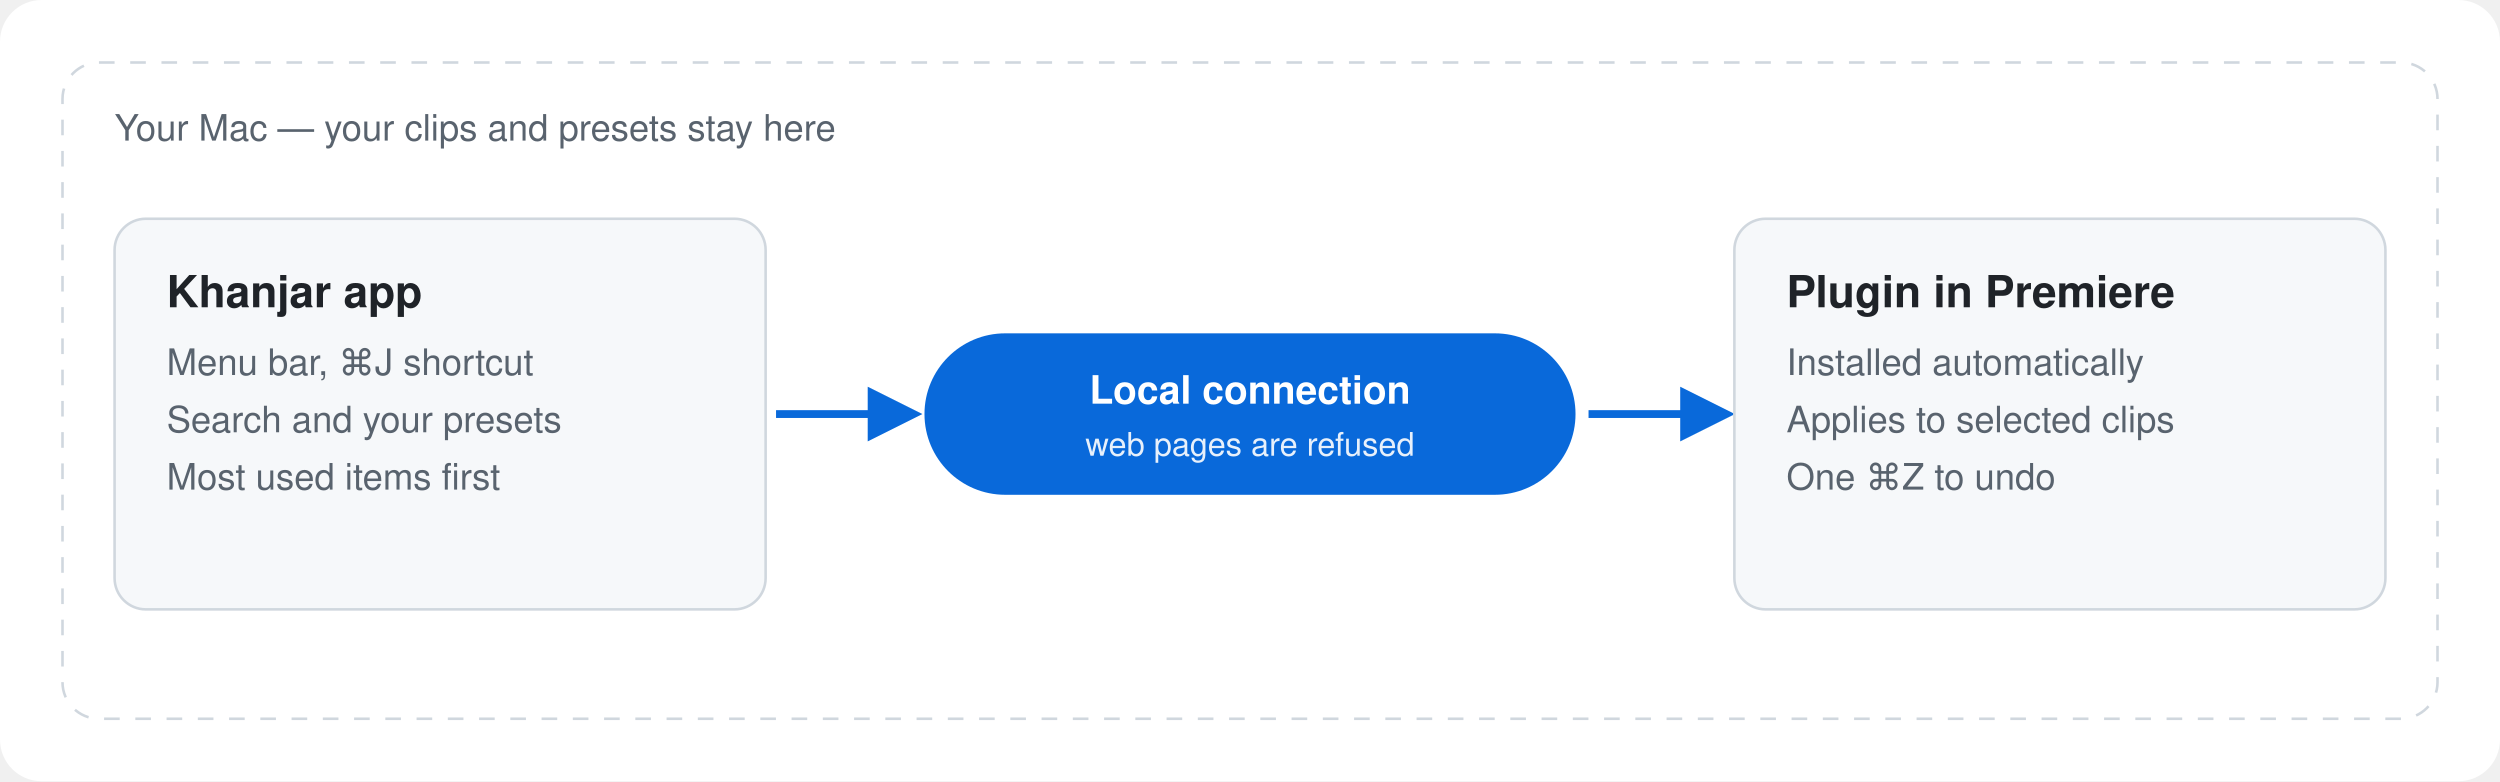
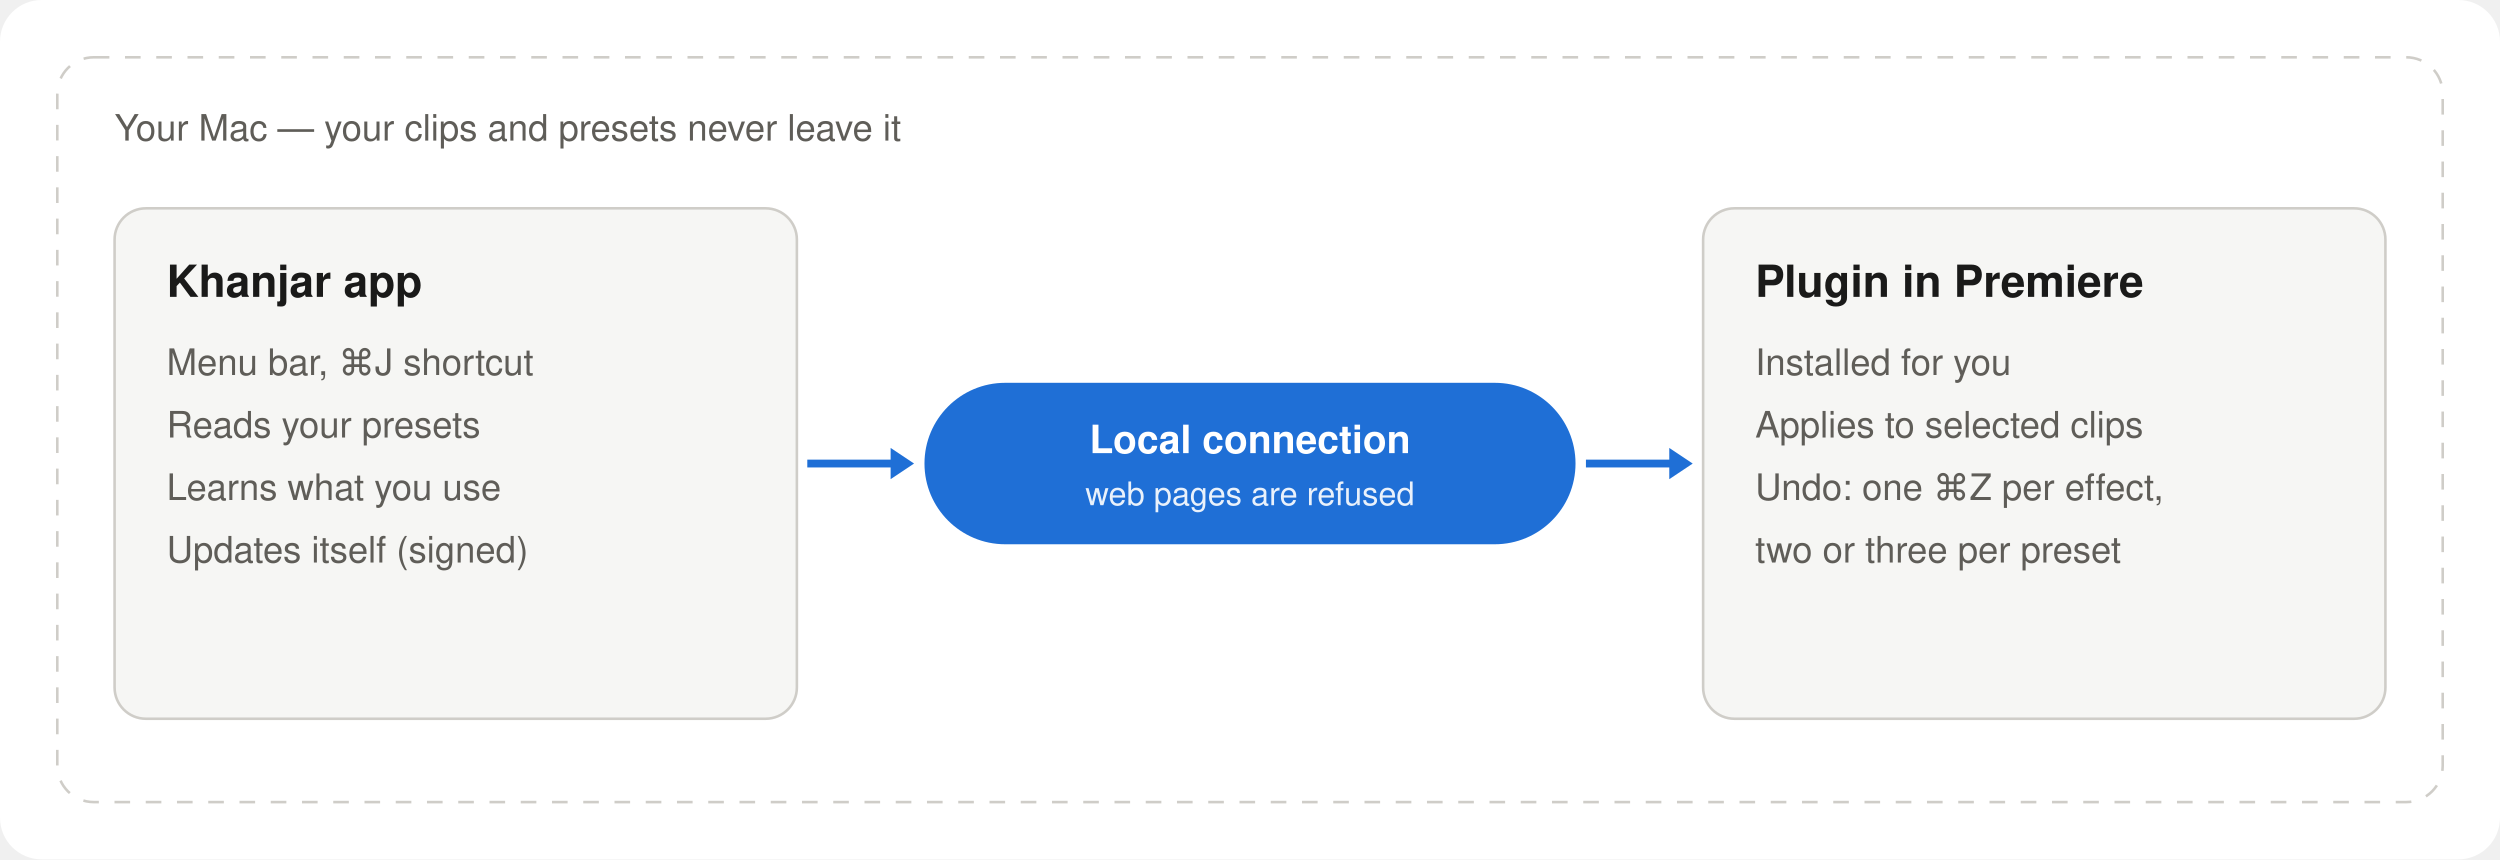
- <svg xmlns="http://www.w3.org/2000/svg" viewBox="0 0 960 300" width="960" height="300" font-family="-apple-system, BlinkMacSystemFont, 'Segoe UI', Helvetica, Arial, sans-serif">
-   <rect width="960" height="300" rx="16" fill="#ffffff" />
-   <rect x="24" y="24" width="912" height="252" rx="14" fill="none" stroke="#d0d7de" stroke-dasharray="6 6" />
-   <text x="44" y="54" font-size="14" fill="#59636e">Your Mac — your clips and presets stay here</text>
-   <g>
-     <rect x="44" y="84" width="250" height="150" rx="12" fill="#f6f8fa" stroke="#d0d7de" />
-     <text x="64" y="118" font-size="17" font-weight="600" fill="#1f2328">Khanjar app</text>
-     <text x="64" y="144" font-size="14" fill="#59636e">Menu bar, ⌘J shortcut</text>
-     <text x="64" y="166" font-size="14" fill="#59636e">Search and your presets</text>
-     <text x="64" y="188" font-size="14" fill="#59636e">Most used items first</text>
-   </g>
-   <g>
-     <rect x="355" y="128" width="250" height="62" rx="31" fill="#0969da" />
-     <text x="480" y="155" font-size="15" font-weight="600" fill="#ffffff" text-anchor="middle">Local connection</text>
-     <text x="480" y="175" font-size="12.5" fill="#ffffff" text-anchor="middle" opacity="0.9">web pages are refused</text>
-     <path d="M298 159 H350" stroke="#0969da" stroke-width="3" marker-end="url(#a)" />
-     <path d="M610 159 H662" stroke="#0969da" stroke-width="3" marker-end="url(#a)" />
-   </g>
-   <g>
-     <rect x="666" y="84" width="250" height="150" rx="12" fill="#f6f8fa" stroke="#d0d7de" />
-     <text x="686" y="118" font-size="17" font-weight="600" fill="#1f2328">Plugin in Premiere</text>
-     <text x="686" y="144" font-size="14" fill="#59636e">Installed automatically</text>
-     <text x="686" y="166" font-size="14" fill="#59636e">Applies to selected clips</text>
-     <text x="686" y="188" font-size="14" fill="#59636e">One ⌘Z to undo</text>
-   </g>
-   <defs>
-     <marker id="a" viewBox="0 0 10 10" refX="8" refY="5" markerWidth="7" markerHeight="7" orient="auto">
-       <path d="M0 0 L10 5 L0 10 z" fill="#0969da" />
-     </marker>
-   </defs>
+ <svg xmlns="http://www.w3.org/2000/svg" viewBox="0 0 960 330" width="960" height="330" font-family="-apple-system, BlinkMacSystemFont, 'Segoe UI', Helvetica, Arial, sans-serif" role="img">
+   <rect width="960" height="330" rx="16" fill="#ffffff" />
+   <rect x="22" y="22" width="916" height="286" rx="14" fill="none" stroke="#cfcdc8" stroke-dasharray="6 6" />
+   <text x="44" y="54" font-size="14" font-weight="400" fill="#5f5d58" text-anchor="start">Your Mac — your clips and presets never leave it</text>
+   <rect x="44" y="80" width="262" height="196" rx="12" fill="#f6f6f4" stroke="#cfcdc8" />
+   <text x="64" y="114" font-size="17" font-weight="650" fill="#1a1a19" text-anchor="start">Khanjar app</text>
+   <text x="64" y="144" font-size="14" font-weight="400" fill="#5f5d58" text-anchor="start">Menu bar, ⌘J shortcut</text>
+   <text x="64" y="168" font-size="14" font-weight="400" fill="#5f5d58" text-anchor="start">Reads your presets</text>
+   <text x="64" y="192" font-size="14" font-weight="400" fill="#5f5d58" text-anchor="start">Learns what you use</text>
+   <text x="64" y="216" font-size="14" font-weight="400" fill="#5f5d58" text-anchor="start">Updates itself (signed)</text>
+   <rect x="654" y="80" width="262" height="196" rx="12" fill="#f6f6f4" stroke="#cfcdc8" />
+   <text x="674" y="114" font-size="17" font-weight="650" fill="#1a1a19" text-anchor="start">Plugin in Premiere</text>
+   <text x="674" y="144" font-size="14" font-weight="400" fill="#5f5d58" text-anchor="start">Installed for you</text>
+   <text x="674" y="168" font-size="14" font-weight="400" fill="#5f5d58" text-anchor="start">Applies to selected clips</text>
+   <text x="674" y="192" font-size="14" font-weight="400" fill="#5f5d58" text-anchor="start">Undo: one ⌘Z per effect,</text>
+   <text x="674" y="216" font-size="14" font-weight="400" fill="#5f5d58" text-anchor="start">two or three per preset</text>
+   <rect x="355.0" y="147" width="250" height="62" rx="31" fill="#1f6fd6" />
+   <text x="480.0" y="174" font-size="15" font-weight="650" fill="#ffffff" text-anchor="middle">Local connection</text>
+   <text x="480.0" y="194" font-size="12.5" font-weight="400" fill="#ffffff" text-anchor="middle" opacity="0.9">web pages are refused</text>
+   <path d="M310 178 H344.0" stroke="#1f6fd6" stroke-width="3" />
+   <path d="M342.0 172 L351.0 178 L342.0 184 z" fill="#1f6fd6" />
+   <path d="M609.0 178 H643" stroke="#1f6fd6" stroke-width="3" />
+   <path d="M641 172 L650 178 L641 184 z" fill="#1f6fd6" />
</svg>
